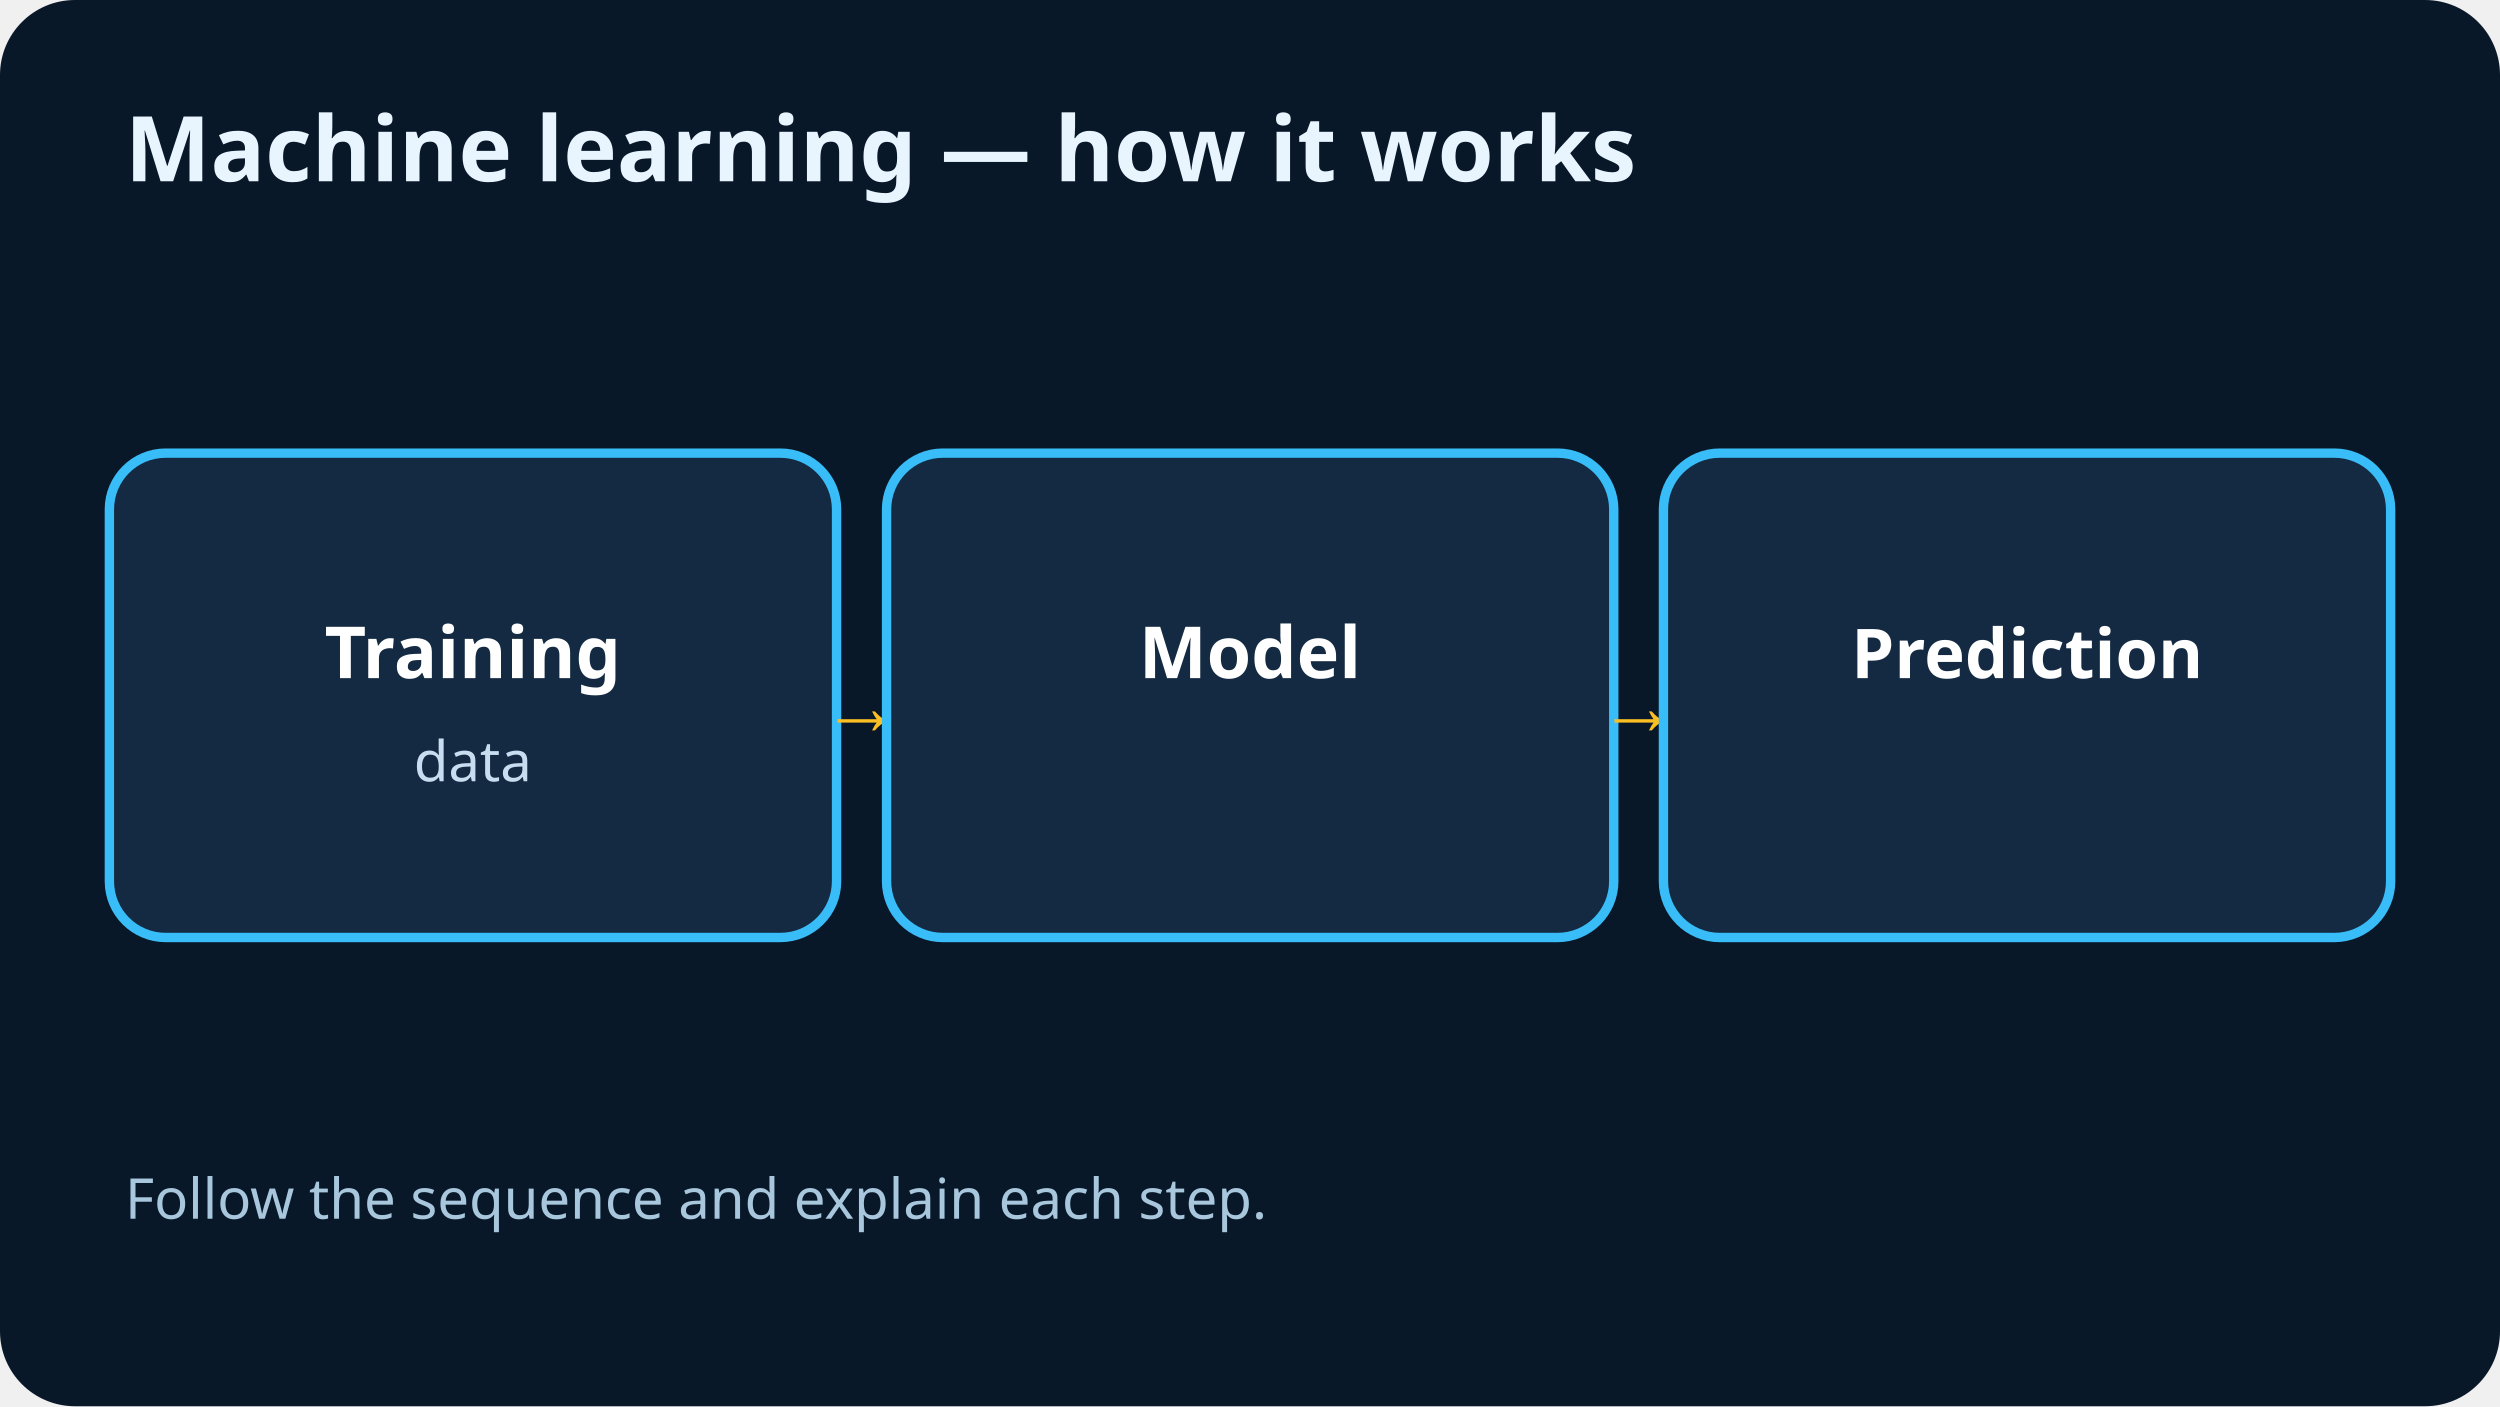
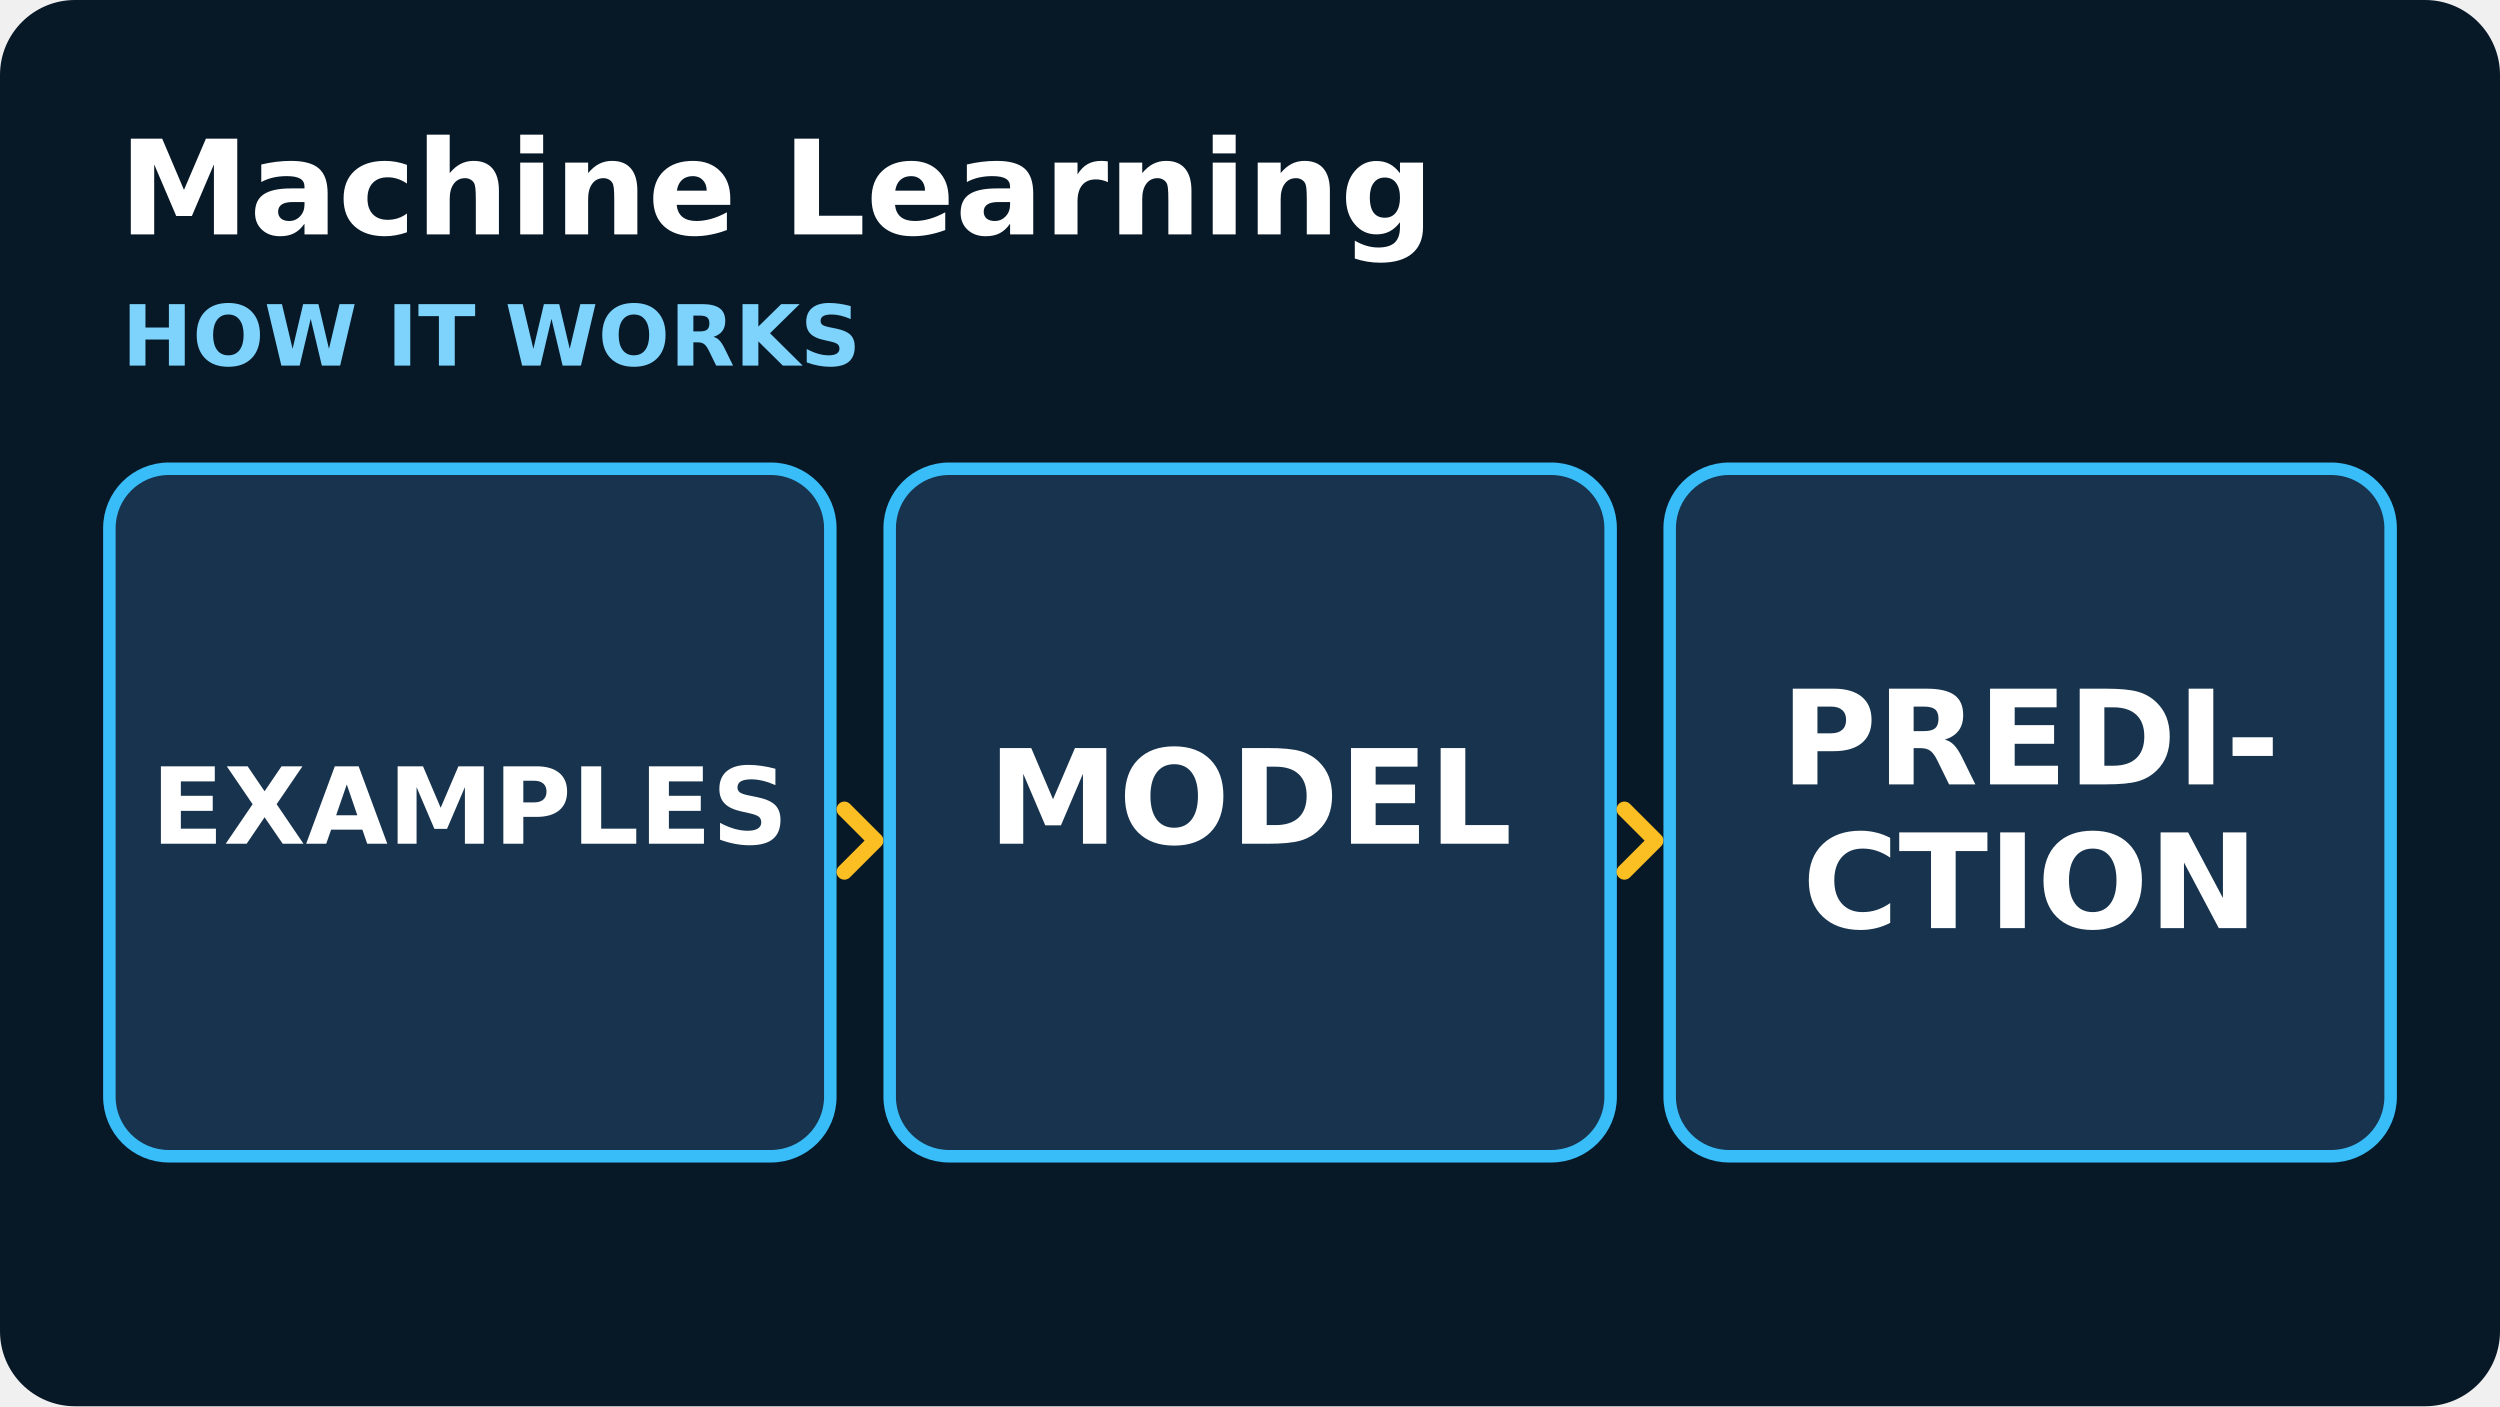
- <svg xmlns="http://www.w3.org/2000/svg" viewBox="0 0 800 450" role="img" aria-label="Machine learning diagram">
-   <rect width="800" height="450" rx="24" fill="#091829" />
-   <text x="40" y="58" fill="#e8f5ff" font-size="29" font-family="system-ui" font-weight="bold">Machine learning — how it works</text>
-   <rect x="35.0" y="145" width="232.7" height="155" rx="18" fill="#132a42" stroke="#39bdf8" stroke-width="3" />
-   <text x="151.3" y="217" text-anchor="middle" fill="white" font-family="system-ui" font-weight="bold" font-size="23">Training</text>
-   <text x="151.3" y="250" text-anchor="middle" fill="#c8def0" font-family="system-ui" font-size="18">data</text>
-   <text x="275.7" y="235" text-anchor="middle" fill="#fbbf24" font-size="26">→</text>
-   <rect x="283.7" y="145" width="232.7" height="155" rx="18" fill="#132a42" stroke="#39bdf8" stroke-width="3" />
-   <text x="400.0" y="217" text-anchor="middle" fill="white" font-family="system-ui" font-weight="bold" font-size="23">Model</text>
-   <text x="524.3" y="235" text-anchor="middle" fill="#fbbf24" font-size="26">→</text>
-   <rect x="532.3" y="145" width="232.7" height="155" rx="18" fill="#132a42" stroke="#39bdf8" stroke-width="3" />
-   <text x="648.7" y="217" text-anchor="middle" fill="white" font-family="system-ui" font-weight="bold" font-size="22">Prediction</text>
-   <text x="40" y="390" fill="#a8c7dd" font-family="system-ui" font-size="18">Follow the sequence and explain each step.</text>
+ <svg xmlns="http://www.w3.org/2000/svg" viewBox="0 0 800 450" role="img" aria-label="Machine Learning how it works">
+   <rect width="800" height="450" rx="24" fill="#071827" />
+   <text x="38" y="75" fill="#ffffff" font-size="42" font-family="DejaVu Sans,Arial,sans-serif" font-weight="bold">Machine Learning</text>
+   <text x="39" y="117" fill="#7dd3fc" font-size="27" font-family="DejaVu Sans,Arial,sans-serif" font-weight="bold">HOW IT WORKS</text>
+   <rect x="35.0" y="150" width="230.7" height="220" rx="19" fill="#17334d" stroke="#38bdf8" stroke-width="4" />
+   <text x="150.3" y="270" text-anchor="middle" fill="#ffffff" font-family="DejaVu Sans,Arial,sans-serif" font-weight="bold" font-size="34">EXAMPLES</text>
+   <path d="M 270.2 259 L 280.2 269 L 270.2 279" fill="none" stroke="#fbbf24" stroke-width="5" stroke-linecap="round" stroke-linejoin="round" />
+   <rect x="284.7" y="150" width="230.7" height="220" rx="19" fill="#17334d" stroke="#38bdf8" stroke-width="4" />
+   <text x="400.0" y="270" text-anchor="middle" fill="#ffffff" font-family="DejaVu Sans,Arial,sans-serif" font-weight="bold" font-size="42">MODEL</text>
+   <path d="M 519.8 259 L 529.8 269 L 519.8 279" fill="none" stroke="#fbbf24" stroke-width="5" stroke-linecap="round" stroke-linejoin="round" />
+   <rect x="534.3" y="150" width="230.7" height="220" rx="19" fill="#17334d" stroke="#38bdf8" stroke-width="4" />
+   <text x="649.7" y="251" text-anchor="middle" fill="#ffffff" font-family="DejaVu Sans,Arial,sans-serif" font-weight="bold" font-size="42">PREDI-</text>
+   <text x="649.7" y="297" text-anchor="middle" fill="#ffffff" font-family="DejaVu Sans,Arial,sans-serif" font-weight="bold" font-size="42">CTION</text>
</svg>
